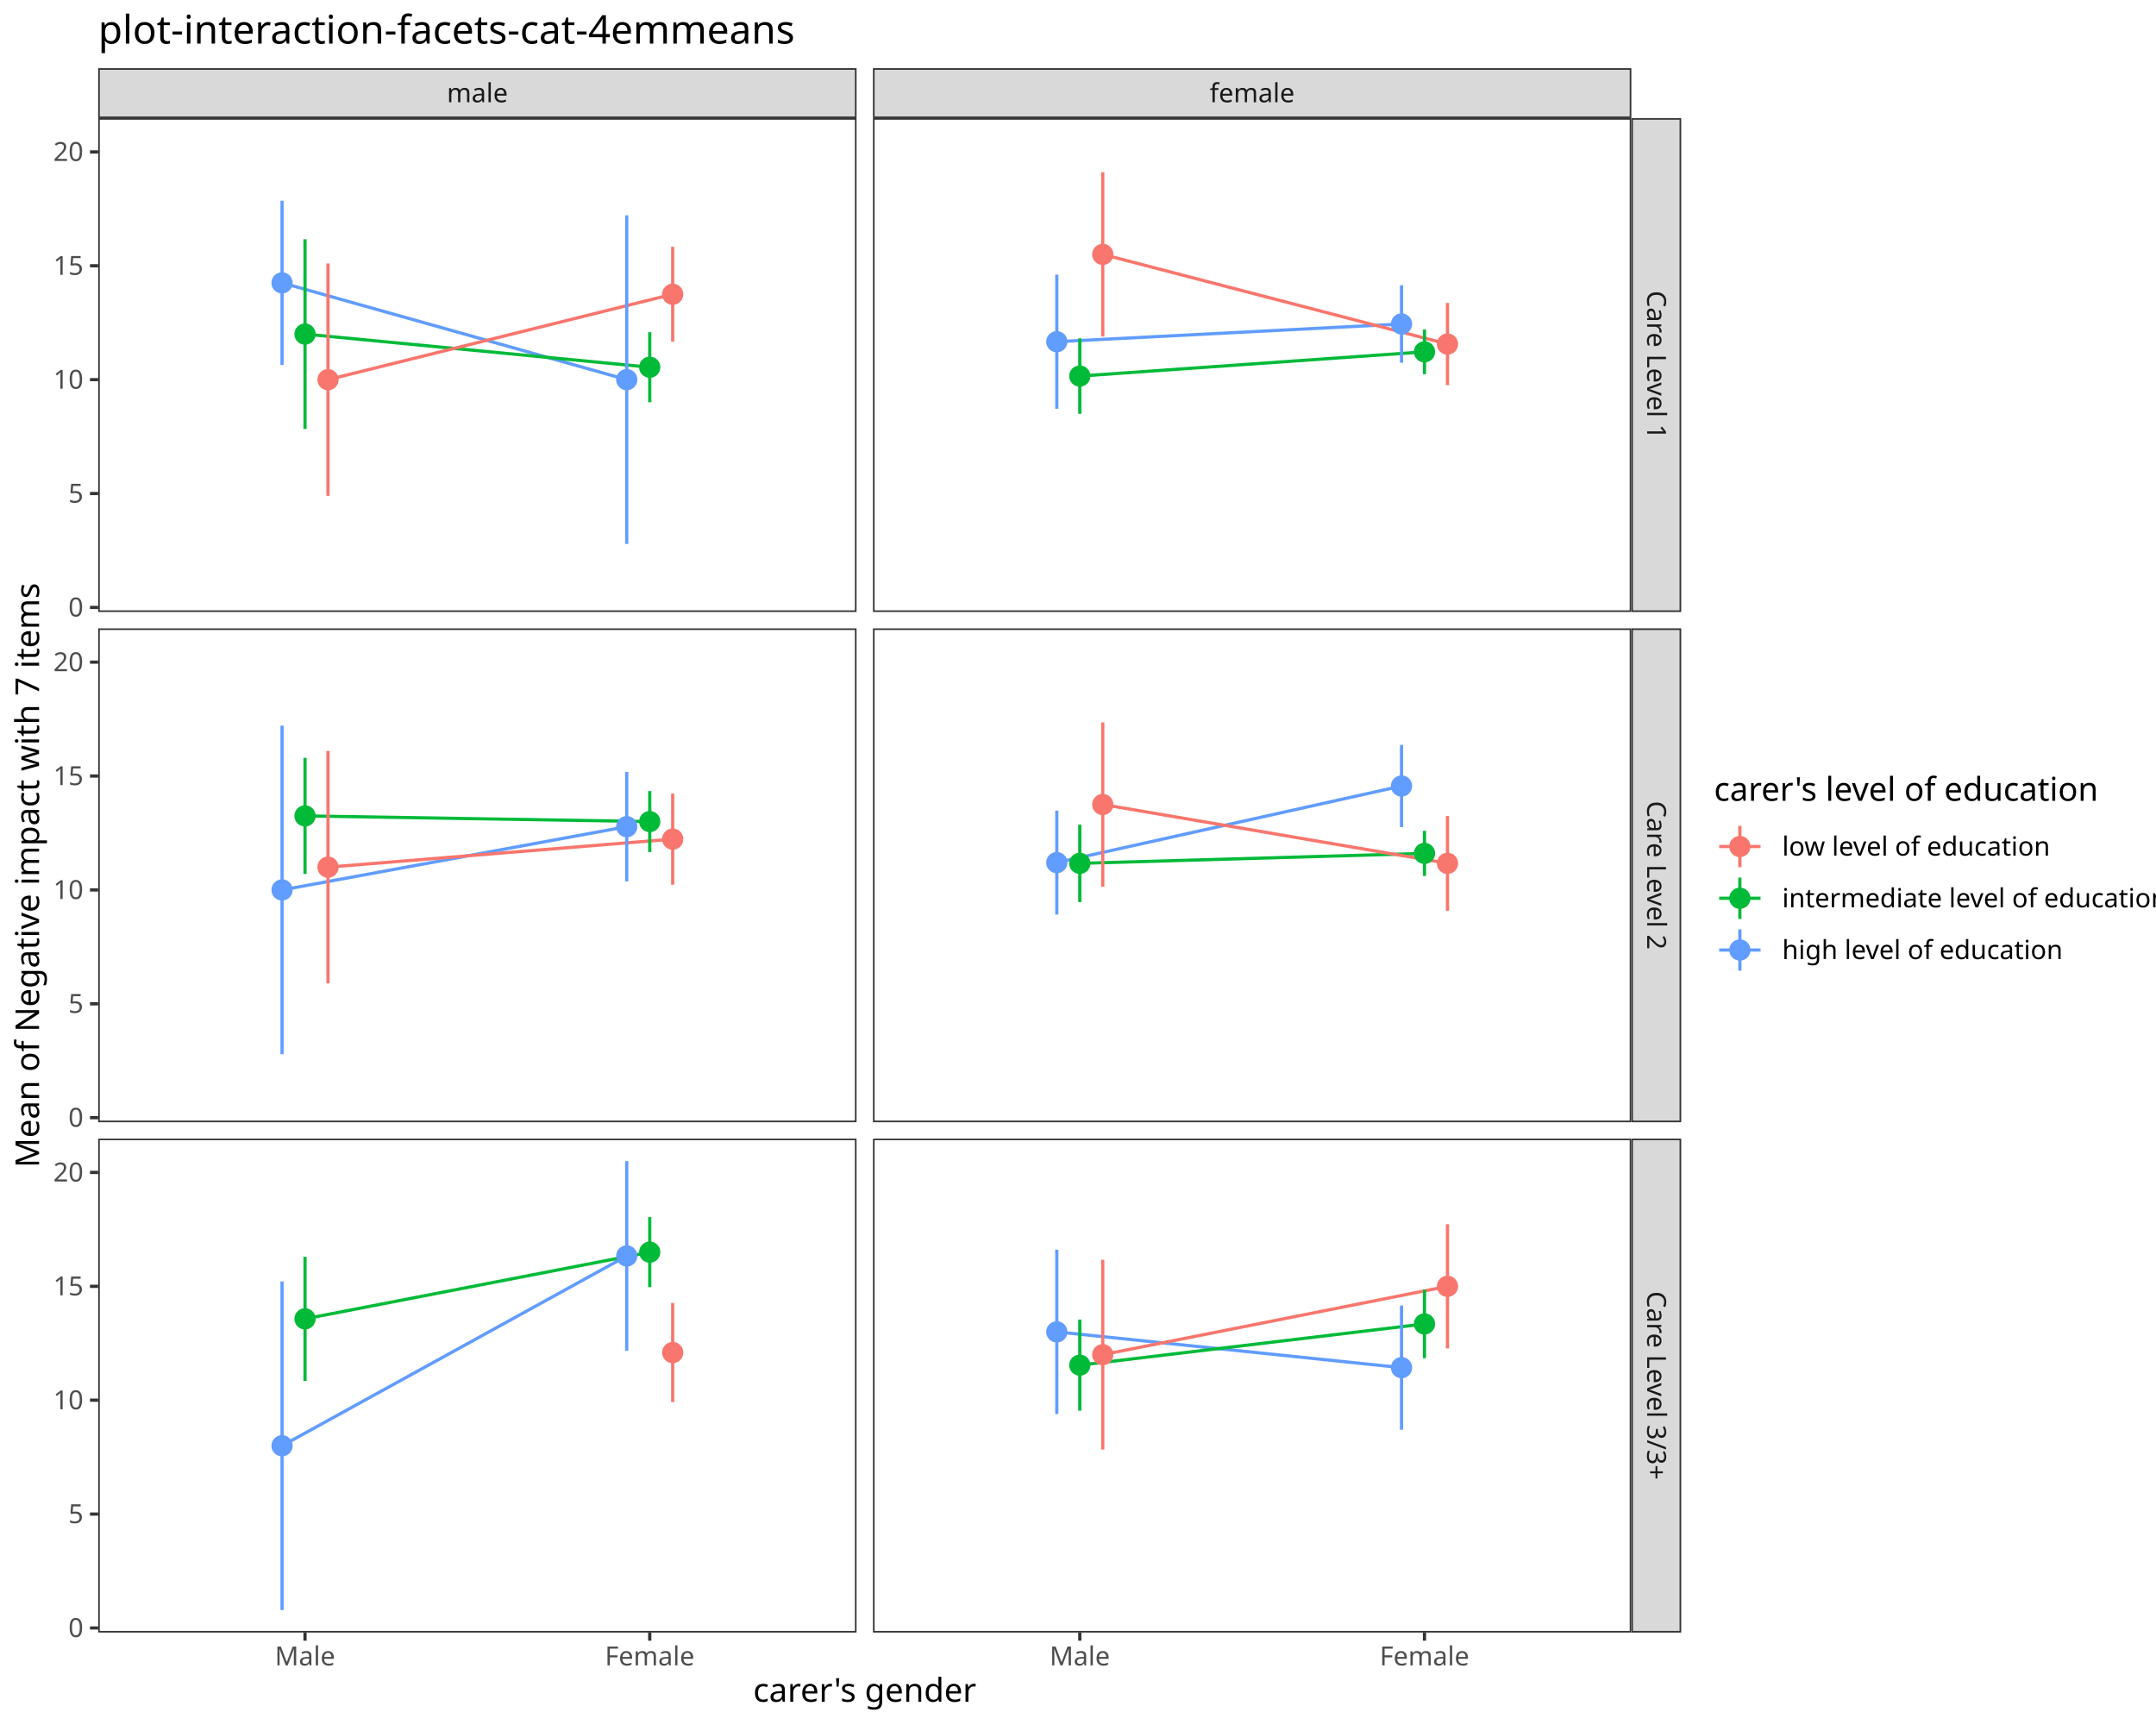
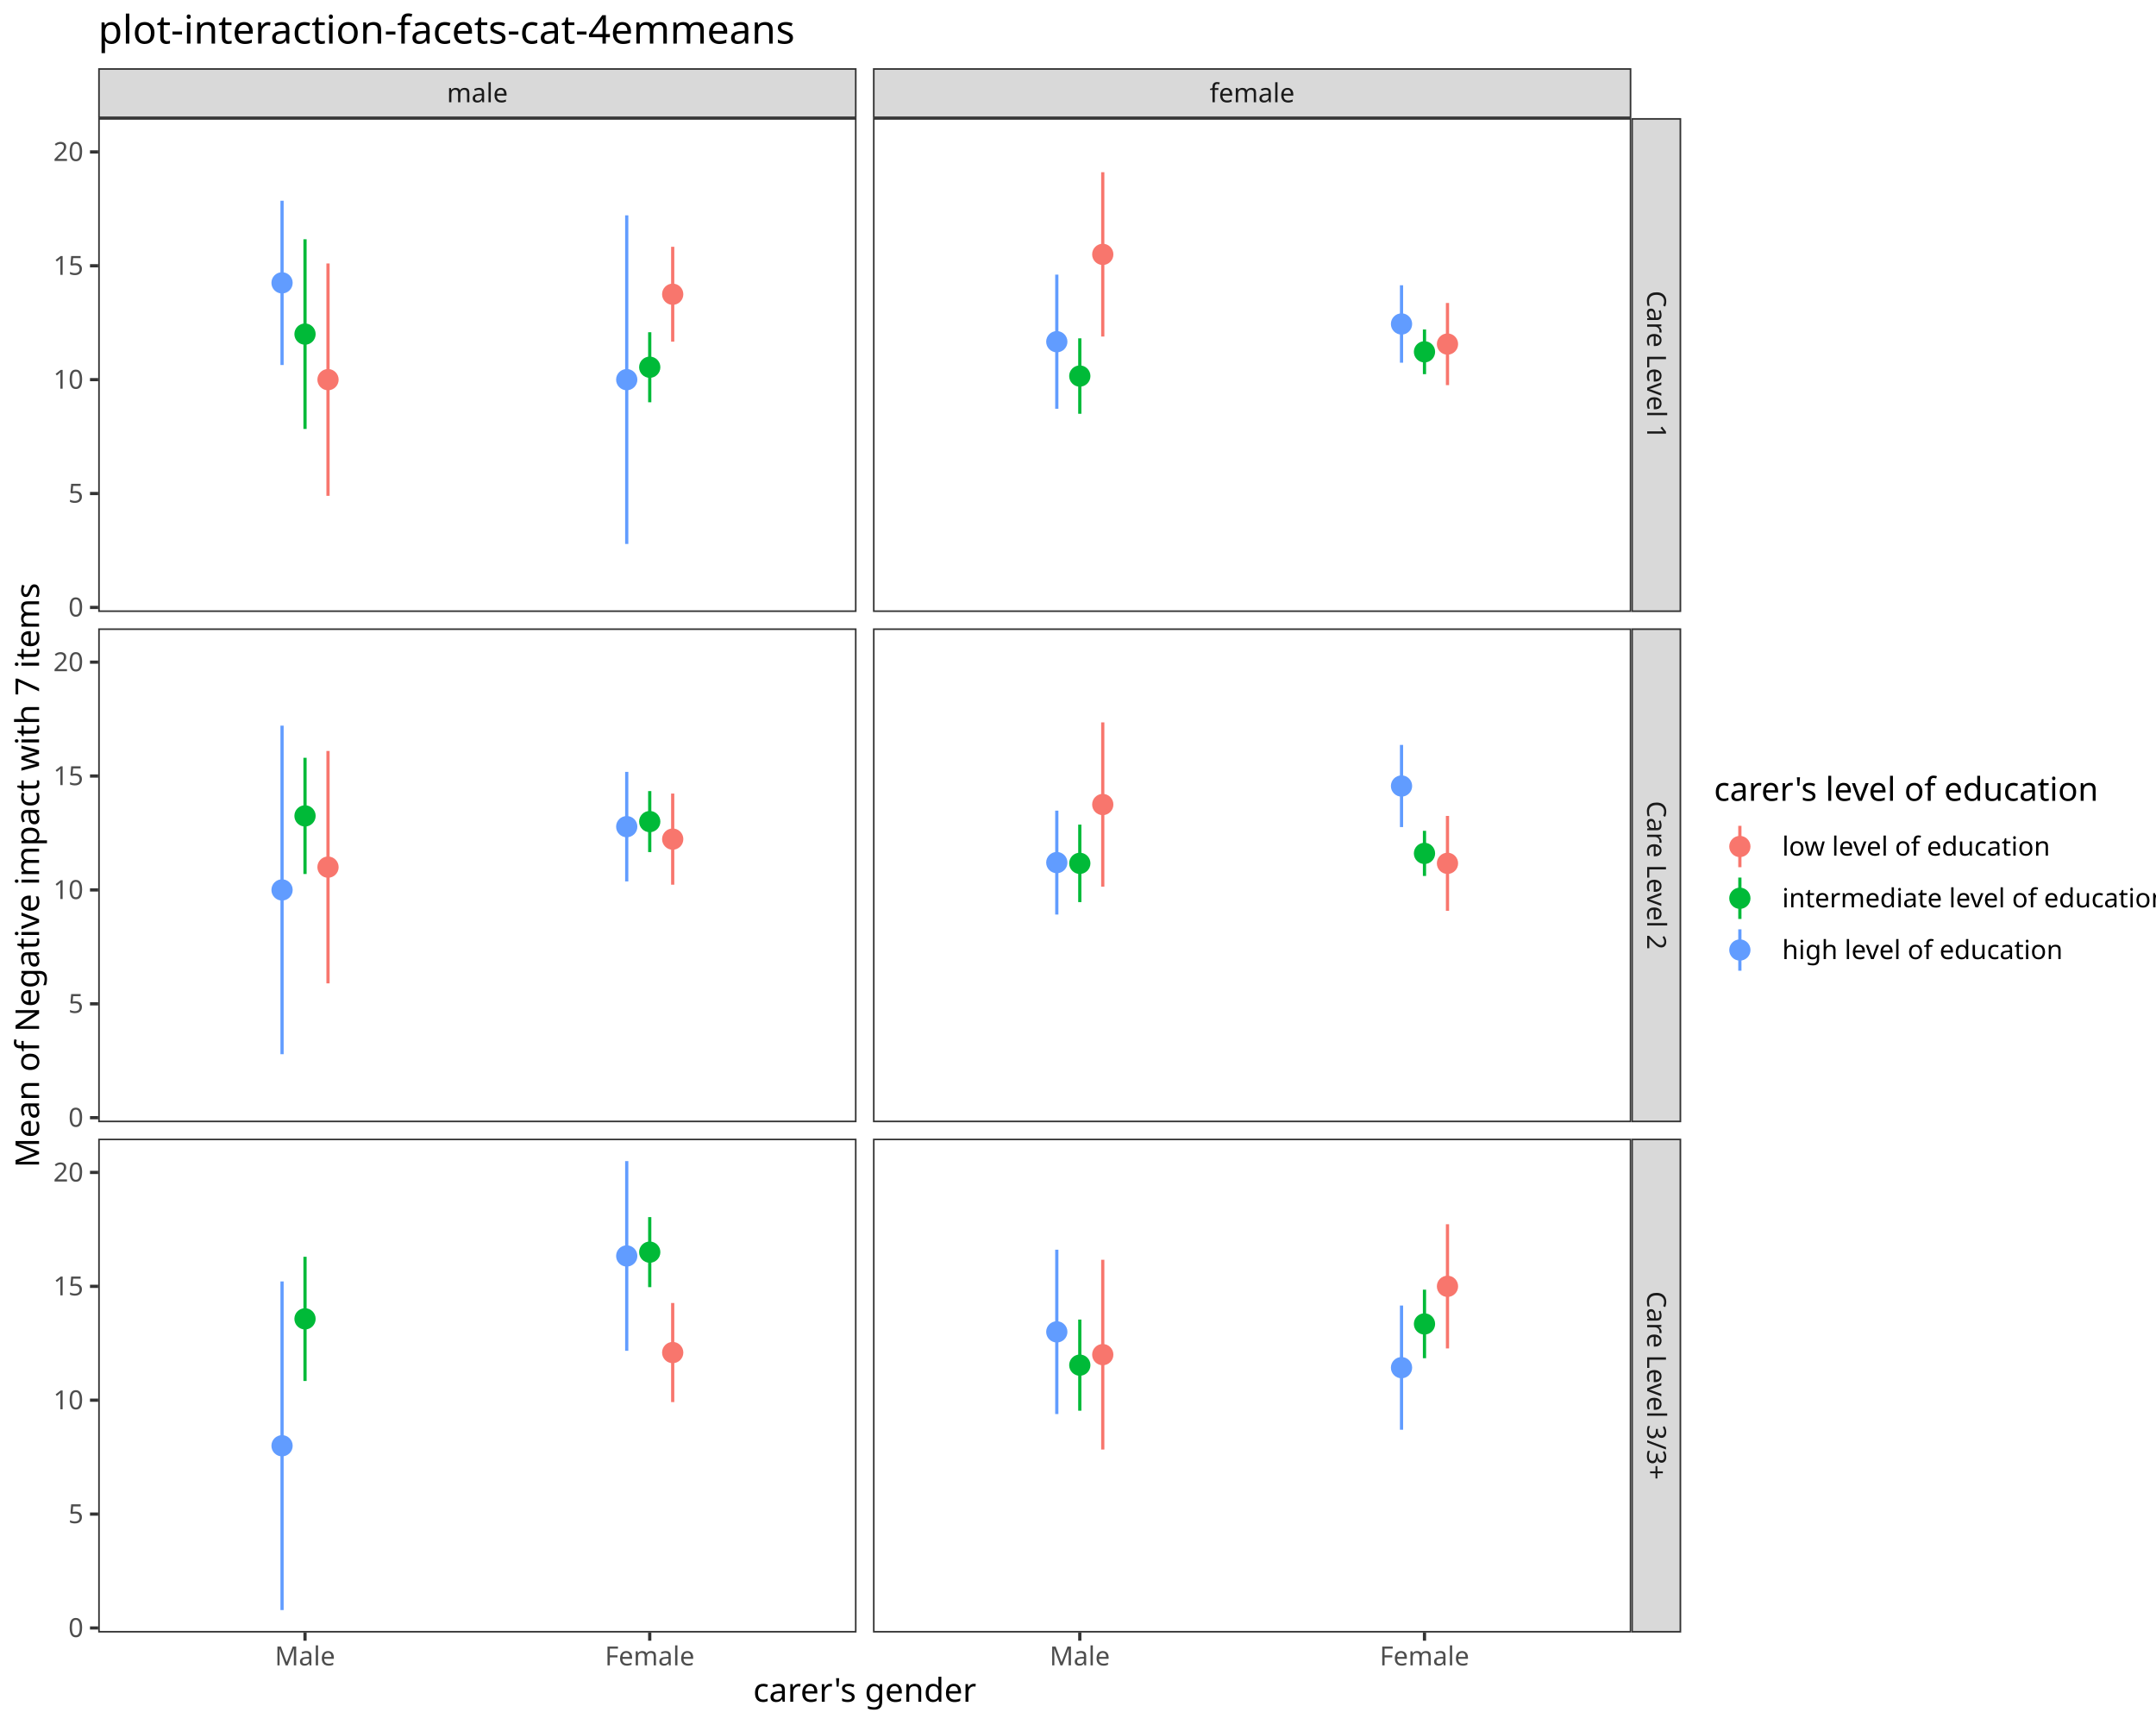
<svg xmlns="http://www.w3.org/2000/svg" class="svglite" data-engine-version="2.0" width="720.00pt" height="576.00pt" viewBox="0 0 720.00 576.00">
  <defs>
    <style type="text/css">
    .svglite line, .svglite polyline, .svglite polygon, .svglite path, .svglite rect, .svglite circle {
      fill: none;
      stroke: #000000;
      stroke-linecap: round;
      stroke-linejoin: round;
      stroke-miterlimit: 10.00;
    }
  </style>
  </defs>
  <rect width="100%" height="100%" style="stroke: none; fill: #FFFFFF;" />
  <defs>
    <clipPath id="cpMC4wMHw3MjAuMDB8MC4wMHw1NzYuMDA=">
      <rect x="0.00" y="0.00" width="720.00" height="576.00" />
    </clipPath>
  </defs>
  <g clip-path="url(#cpMC4wMHw3MjAuMDB8MC4wMHw1NzYuMDA=)">
    <rect x="-0" y="0.00" width="720.00" height="576.00" style="stroke-width: 1.07; stroke: #FFFFFF; fill: #FFFFFF;" />
  </g>
  <defs>
    <clipPath id="cpMzIuNzl8Mjg2LjA1fDM5LjQzfDIwNC4zNA==">
      <rect x="32.79" y="39.43" width="253.25" height="164.91" />
    </clipPath>
  </defs>
  <g clip-path="url(#cpMzIuNzl8Mjg2LjA1fDM5LjQzfDIwNC4zNA==)">
    <rect x="32.79" y="39.43" width="253.25" height="164.91" style="stroke-width: 1.07; stroke: none; fill: #FFFFFF;" />
-     <polyline points="94.19,94.45 209.30,126.77 " style="stroke-width: 1.07; stroke: #619CFF; stroke-linecap: butt;" />
-     <polyline points="101.86,111.56 216.98,122.62 " style="stroke-width: 1.07; stroke: #00BA38; stroke-linecap: butt;" />
-     <polyline points="109.54,126.77 224.65,98.25 " style="stroke-width: 1.07; stroke: #F8766D; stroke-linecap: butt;" />
    <line x1="109.54" y1="165.56" x2="109.54" y2="87.98" style="stroke-width: 1.07; stroke: #F8766D; stroke-linecap: butt;" />
    <line x1="224.65" y1="114.09" x2="224.65" y2="82.41" style="stroke-width: 1.07; stroke: #F8766D; stroke-linecap: butt;" />
    <line x1="101.86" y1="143.24" x2="101.86" y2="79.89" style="stroke-width: 1.07; stroke: #00BA38; stroke-linecap: butt;" />
    <line x1="216.98" y1="134.32" x2="216.98" y2="110.93" style="stroke-width: 1.07; stroke: #00BA38; stroke-linecap: butt;" />
    <line x1="94.19" y1="121.88" x2="94.19" y2="67.02" style="stroke-width: 1.07; stroke: #619CFF; stroke-linecap: butt;" />
    <line x1="209.30" y1="181.63" x2="209.30" y2="71.91" style="stroke-width: 1.07; stroke: #619CFF; stroke-linecap: butt;" />
    <circle cx="109.54" cy="126.77" r="2.84" style="stroke-width: 1.42; stroke: #F8766D; fill: #F8766D;" />
    <circle cx="224.65" cy="98.25" r="2.84" style="stroke-width: 1.42; stroke: #F8766D; fill: #F8766D;" />
    <circle cx="101.86" cy="111.56" r="2.84" style="stroke-width: 1.42; stroke: #00BA38; fill: #00BA38;" />
    <circle cx="216.98" cy="122.62" r="2.84" style="stroke-width: 1.42; stroke: #00BA38; fill: #00BA38;" />
    <circle cx="94.19" cy="94.45" r="2.84" style="stroke-width: 1.42; stroke: #619CFF; fill: #619CFF;" />
    <circle cx="209.30" cy="126.77" r="2.84" style="stroke-width: 1.42; stroke: #619CFF; fill: #619CFF;" />
    <rect x="32.79" y="39.43" width="253.25" height="164.91" style="stroke-width: 1.07; stroke: #333333;" />
  </g>
  <g clip-path="url(#cpMC4wMHw3MjAuMDB8MC4wMHw1NzYuMDA=)">
</g>
  <defs>
    <clipPath id="cpMzIuNzl8Mjg2LjA1fDIwOS44MnwzNzQuNzM=">
      <rect x="32.79" y="209.82" width="253.25" height="164.91" />
    </clipPath>
  </defs>
  <g clip-path="url(#cpMzIuNzl8Mjg2LjA1fDIwOS44MnwzNzQuNzM=)">
    <rect x="32.79" y="209.82" width="253.25" height="164.91" style="stroke-width: 1.07; stroke: none; fill: #FFFFFF;" />
-     <polyline points="94.19,297.16 209.30,276.03 " style="stroke-width: 1.07; stroke: #619CFF; stroke-linecap: butt;" />
-     <polyline points="101.86,272.44 216.98,274.34 " style="stroke-width: 1.07; stroke: #00BA38; stroke-linecap: butt;" />
-     <polyline points="109.54,289.55 224.65,280.19 " style="stroke-width: 1.07; stroke: #F8766D; stroke-linecap: butt;" />
    <line x1="109.54" y1="328.35" x2="109.54" y2="250.76" style="stroke-width: 1.07; stroke: #F8766D; stroke-linecap: butt;" />
    <line x1="224.65" y1="295.41" x2="224.65" y2="264.98" style="stroke-width: 1.07; stroke: #F8766D; stroke-linecap: butt;" />
    <line x1="101.86" y1="291.84" x2="101.86" y2="253.04" style="stroke-width: 1.07; stroke: #00BA38; stroke-linecap: butt;" />
    <line x1="216.98" y1="284.53" x2="216.98" y2="264.15" style="stroke-width: 1.07; stroke: #00BA38; stroke-linecap: butt;" />
    <line x1="94.19" y1="352.02" x2="94.19" y2="242.30" style="stroke-width: 1.07; stroke: #619CFF; stroke-linecap: butt;" />
    <line x1="209.30" y1="294.32" x2="209.30" y2="257.74" style="stroke-width: 1.07; stroke: #619CFF; stroke-linecap: butt;" />
    <circle cx="109.54" cy="289.55" r="2.84" style="stroke-width: 1.42; stroke: #F8766D; fill: #F8766D;" />
    <circle cx="224.65" cy="280.19" r="2.84" style="stroke-width: 1.42; stroke: #F8766D; fill: #F8766D;" />
    <circle cx="101.86" cy="272.44" r="2.84" style="stroke-width: 1.42; stroke: #00BA38; fill: #00BA38;" />
    <circle cx="216.98" cy="274.34" r="2.84" style="stroke-width: 1.42; stroke: #00BA38; fill: #00BA38;" />
    <circle cx="94.19" cy="297.16" r="2.84" style="stroke-width: 1.42; stroke: #619CFF; fill: #619CFF;" />
    <circle cx="209.30" cy="276.03" r="2.84" style="stroke-width: 1.42; stroke: #619CFF; fill: #619CFF;" />
    <rect x="32.79" y="209.82" width="253.25" height="164.91" style="stroke-width: 1.07; stroke: #333333;" />
  </g>
  <g clip-path="url(#cpMC4wMHw3MjAuMDB8MC4wMHw1NzYuMDA=)">
</g>
  <defs>
    <clipPath id="cpMzIuNzl8Mjg2LjA1fDM4MC4yMXw1NDUuMTE=">
      <rect x="32.79" y="380.21" width="253.25" height="164.91" />
    </clipPath>
  </defs>
  <g clip-path="url(#cpMzIuNzl8Mjg2LjA1fDM4MC4yMXw1NDUuMTE=)">
    <rect x="32.79" y="380.21" width="253.25" height="164.91" style="stroke-width: 1.07; stroke: none; fill: #FFFFFF;" />
-     <polyline points="94.19,482.76 209.30,419.38 " style="stroke-width: 1.07; stroke: #619CFF; stroke-linecap: butt;" />
-     <polyline points="101.86,440.38 216.98,418.11 " style="stroke-width: 1.07; stroke: #00BA38; stroke-linecap: butt;" />
    <line x1="224.65" y1="468.18" x2="224.65" y2="435.10" style="stroke-width: 1.07; stroke: #F8766D; stroke-linecap: butt;" />
    <line x1="101.86" y1="461.12" x2="101.86" y2="419.65" style="stroke-width: 1.07; stroke: #00BA38; stroke-linecap: butt;" />
    <line x1="216.98" y1="429.80" x2="216.98" y2="406.41" style="stroke-width: 1.07; stroke: #00BA38; stroke-linecap: butt;" />
    <line x1="94.19" y1="537.62" x2="94.19" y2="427.89" style="stroke-width: 1.07; stroke: #619CFF; stroke-linecap: butt;" />
    <line x1="209.30" y1="451.05" x2="209.30" y2="387.70" style="stroke-width: 1.07; stroke: #619CFF; stroke-linecap: butt;" />
    <circle cx="224.65" cy="451.64" r="2.84" style="stroke-width: 1.42; stroke: #F8766D; fill: #F8766D;" />
    <circle cx="101.86" cy="440.38" r="2.84" style="stroke-width: 1.42; stroke: #00BA38; fill: #00BA38;" />
    <circle cx="216.98" cy="418.11" r="2.84" style="stroke-width: 1.42; stroke: #00BA38; fill: #00BA38;" />
    <circle cx="94.19" cy="482.76" r="2.84" style="stroke-width: 1.42; stroke: #619CFF; fill: #619CFF;" />
    <circle cx="209.30" cy="419.38" r="2.84" style="stroke-width: 1.42; stroke: #619CFF; fill: #619CFF;" />
    <rect x="32.79" y="380.21" width="253.25" height="164.91" style="stroke-width: 1.07; stroke: #333333;" />
  </g>
  <g clip-path="url(#cpMC4wMHw3MjAuMDB8MC4wMHw1NzYuMDA=)">
</g>
  <defs>
    <clipPath id="cpMjkxLjUzfDU0NC43OHwzOS40M3wyMDQuMzQ=">
      <rect x="291.53" y="39.43" width="253.25" height="164.91" />
    </clipPath>
  </defs>
  <g clip-path="url(#cpMjkxLjUzfDU0NC43OHwzOS40M3wyMDQuMzQ=)">
    <rect x="291.53" y="39.43" width="253.25" height="164.91" style="stroke-width: 1.07; stroke: none; fill: #FFFFFF;" />
-     <polyline points="352.92,114.10 468.04,108.18 " style="stroke-width: 1.07; stroke: #619CFF; stroke-linecap: butt;" />
-     <polyline points="360.60,125.57 475.71,117.48 " style="stroke-width: 1.07; stroke: #00BA38; stroke-linecap: butt;" />
-     <polyline points="368.27,84.94 483.39,114.89 " style="stroke-width: 1.07; stroke: #F8766D; stroke-linecap: butt;" />
    <line x1="368.27" y1="112.37" x2="368.27" y2="57.51" style="stroke-width: 1.07; stroke: #F8766D; stroke-linecap: butt;" />
    <line x1="483.39" y1="128.60" x2="483.39" y2="101.17" style="stroke-width: 1.07; stroke: #F8766D; stroke-linecap: butt;" />
    <line x1="360.60" y1="138.16" x2="360.60" y2="112.98" style="stroke-width: 1.07; stroke: #00BA38; stroke-linecap: butt;" />
    <line x1="475.71" y1="124.94" x2="475.71" y2="110.01" style="stroke-width: 1.07; stroke: #00BA38; stroke-linecap: butt;" />
    <line x1="352.92" y1="136.49" x2="352.92" y2="91.70" style="stroke-width: 1.07; stroke: #619CFF; stroke-linecap: butt;" />
    <line x1="468.04" y1="121.11" x2="468.04" y2="95.25" style="stroke-width: 1.07; stroke: #619CFF; stroke-linecap: butt;" />
    <circle cx="368.27" cy="84.94" r="2.84" style="stroke-width: 1.42; stroke: #F8766D; fill: #F8766D;" />
    <circle cx="483.39" cy="114.89" r="2.84" style="stroke-width: 1.42; stroke: #F8766D; fill: #F8766D;" />
    <circle cx="360.60" cy="125.57" r="2.84" style="stroke-width: 1.42; stroke: #00BA38; fill: #00BA38;" />
    <circle cx="475.71" cy="117.48" r="2.84" style="stroke-width: 1.42; stroke: #00BA38; fill: #00BA38;" />
    <circle cx="352.92" cy="114.10" r="2.84" style="stroke-width: 1.42; stroke: #619CFF; fill: #619CFF;" />
    <circle cx="468.04" cy="108.18" r="2.84" style="stroke-width: 1.42; stroke: #619CFF; fill: #619CFF;" />
    <rect x="291.53" y="39.43" width="253.25" height="164.91" style="stroke-width: 1.07; stroke: #333333;" />
  </g>
  <g clip-path="url(#cpMC4wMHw3MjAuMDB8MC4wMHw1NzYuMDA=)">
</g>
  <defs>
    <clipPath id="cpMjkxLjUzfDU0NC43OHwyMDkuODJ8Mzc0Ljcz">
      <rect x="291.53" y="209.82" width="253.25" height="164.91" />
    </clipPath>
  </defs>
  <g clip-path="url(#cpMjkxLjUzfDU0NC43OHwyMDkuODJ8Mzc0Ljcz)">
    <rect x="291.53" y="209.82" width="253.25" height="164.91" style="stroke-width: 1.07; stroke: none; fill: #FFFFFF;" />
-     <polyline points="352.92,288.03 468.04,262.46 " style="stroke-width: 1.07; stroke: #619CFF; stroke-linecap: butt;" />
-     <polyline points="360.60,288.28 475.71,284.96 " style="stroke-width: 1.07; stroke: #00BA38; stroke-linecap: butt;" />
-     <polyline points="368.27,268.64 483.39,288.28 " style="stroke-width: 1.07; stroke: #F8766D; stroke-linecap: butt;" />
    <line x1="368.27" y1="296.07" x2="368.27" y2="241.21" style="stroke-width: 1.07; stroke: #F8766D; stroke-linecap: butt;" />
    <line x1="483.39" y1="304.12" x2="483.39" y2="272.45" style="stroke-width: 1.07; stroke: #F8766D; stroke-linecap: butt;" />
    <line x1="360.60" y1="301.22" x2="360.60" y2="275.35" style="stroke-width: 1.07; stroke: #00BA38; stroke-linecap: butt;" />
    <line x1="475.71" y1="292.50" x2="475.71" y2="277.42" style="stroke-width: 1.07; stroke: #00BA38; stroke-linecap: butt;" />
    <line x1="352.92" y1="305.38" x2="352.92" y2="270.68" style="stroke-width: 1.07; stroke: #619CFF; stroke-linecap: butt;" />
    <line x1="468.04" y1="276.17" x2="468.04" y2="248.74" style="stroke-width: 1.07; stroke: #619CFF; stroke-linecap: butt;" />
    <circle cx="368.27" cy="268.64" r="2.84" style="stroke-width: 1.42; stroke: #F8766D; fill: #F8766D;" />
    <circle cx="483.39" cy="288.28" r="2.84" style="stroke-width: 1.42; stroke: #F8766D; fill: #F8766D;" />
    <circle cx="360.60" cy="288.28" r="2.84" style="stroke-width: 1.42; stroke: #00BA38; fill: #00BA38;" />
    <circle cx="475.71" cy="284.96" r="2.84" style="stroke-width: 1.42; stroke: #00BA38; fill: #00BA38;" />
    <circle cx="352.92" cy="288.03" r="2.84" style="stroke-width: 1.42; stroke: #619CFF; fill: #619CFF;" />
    <circle cx="468.04" cy="262.46" r="2.84" style="stroke-width: 1.42; stroke: #619CFF; fill: #619CFF;" />
    <rect x="291.53" y="209.82" width="253.25" height="164.91" style="stroke-width: 1.07; stroke: #333333;" />
  </g>
  <g clip-path="url(#cpMC4wMHw3MjAuMDB8MC4wMHw1NzYuMDA=)">
</g>
  <defs>
    <clipPath id="cpMjkxLjUzfDU0NC43OHwzODAuMjF8NTQ1LjEx">
      <rect x="291.53" y="380.21" width="253.25" height="164.91" />
    </clipPath>
  </defs>
  <g clip-path="url(#cpMjkxLjUzfDU0NC43OHwzODAuMjF8NTQ1LjEx)">
    <rect x="291.53" y="380.21" width="253.25" height="164.91" style="stroke-width: 1.07; stroke: none; fill: #FFFFFF;" />
-     <polyline points="352.92,444.73 468.04,456.68 " style="stroke-width: 1.07; stroke: #619CFF; stroke-linecap: butt;" />
-     <polyline points="360.60,455.84 475.71,442.08 " style="stroke-width: 1.07; stroke: #00BA38; stroke-linecap: butt;" />
-     <polyline points="368.27,452.33 483.39,429.52 " style="stroke-width: 1.07; stroke: #F8766D; stroke-linecap: butt;" />
    <line x1="368.27" y1="484.01" x2="368.27" y2="420.66" style="stroke-width: 1.07; stroke: #F8766D; stroke-linecap: butt;" />
    <line x1="483.39" y1="450.25" x2="483.39" y2="408.78" style="stroke-width: 1.07; stroke: #F8766D; stroke-linecap: butt;" />
    <line x1="360.60" y1="471.06" x2="360.60" y2="440.63" style="stroke-width: 1.07; stroke: #00BA38; stroke-linecap: butt;" />
    <line x1="475.71" y1="453.52" x2="475.71" y2="430.64" style="stroke-width: 1.07; stroke: #00BA38; stroke-linecap: butt;" />
    <line x1="352.92" y1="472.16" x2="352.92" y2="417.30" style="stroke-width: 1.07; stroke: #619CFF; stroke-linecap: butt;" />
    <line x1="468.04" y1="477.41" x2="468.04" y2="435.94" style="stroke-width: 1.07; stroke: #619CFF; stroke-linecap: butt;" />
    <circle cx="368.27" cy="452.33" r="2.84" style="stroke-width: 1.42; stroke: #F8766D; fill: #F8766D;" />
    <circle cx="483.39" cy="429.52" r="2.84" style="stroke-width: 1.42; stroke: #F8766D; fill: #F8766D;" />
    <circle cx="360.60" cy="455.84" r="2.84" style="stroke-width: 1.42; stroke: #00BA38; fill: #00BA38;" />
    <circle cx="475.71" cy="442.08" r="2.84" style="stroke-width: 1.42; stroke: #00BA38; fill: #00BA38;" />
    <circle cx="352.92" cy="444.73" r="2.84" style="stroke-width: 1.42; stroke: #619CFF; fill: #619CFF;" />
    <circle cx="468.04" cy="456.68" r="2.84" style="stroke-width: 1.42; stroke: #619CFF; fill: #619CFF;" />
    <rect x="291.53" y="380.21" width="253.25" height="164.91" style="stroke-width: 1.07; stroke: #333333;" />
  </g>
  <g clip-path="url(#cpMC4wMHw3MjAuMDB8MC4wMHw1NzYuMDA=)">
</g>
  <defs>
    <clipPath id="cpMzIuNzl8Mjg2LjA1fDIyLjc4fDM5LjQz">
      <rect x="32.79" y="22.78" width="253.25" height="16.65" />
    </clipPath>
  </defs>
  <g clip-path="url(#cpMzIuNzl8Mjg2LjA1fDIyLjc4fDM5LjQz)">
    <rect x="32.79" y="22.78" width="253.25" height="16.65" style="stroke-width: 1.07; stroke: #333333; fill: #D9D9D9;" />
    <text x="159.42" y="34.14" text-anchor="middle" style="font-size: 8.80px; fill: #1A1A1A; font-family: sans;" textLength="19.08px" lengthAdjust="spacingAndGlyphs">male</text>
  </g>
  <g clip-path="url(#cpMC4wMHw3MjAuMDB8MC4wMHw1NzYuMDA=)">
</g>
  <defs>
    <clipPath id="cpMjkxLjUzfDU0NC43OHwyMi43OHwzOS40Mw==">
      <rect x="291.53" y="22.78" width="253.25" height="16.65" />
    </clipPath>
  </defs>
  <g clip-path="url(#cpMjkxLjUzfDU0NC43OHwyMi43OHwzOS40Mw==)">
    <rect x="291.53" y="22.78" width="253.25" height="16.65" style="stroke-width: 1.07; stroke: #333333; fill: #D9D9D9;" />
    <text x="418.15" y="34.14" text-anchor="middle" style="font-size: 8.80px; fill: #1A1A1A; font-family: sans;" textLength="26.42px" lengthAdjust="spacingAndGlyphs">female</text>
  </g>
  <g clip-path="url(#cpMC4wMHw3MjAuMDB8MC4wMHw1NzYuMDA=)">
</g>
  <defs>
    <clipPath id="cpNTQ0Ljc4fDU2MS40M3wzOS40M3wyMDQuMzQ=">
      <rect x="544.78" y="39.43" width="16.65" height="164.91" />
    </clipPath>
  </defs>
  <g clip-path="url(#cpNTQ0Ljc4fDU2MS40M3wzOS40M3wyMDQuMzQ=)">
    <rect x="544.78" y="39.43" width="16.65" height="164.91" style="stroke-width: 1.07; stroke: #333333; fill: #D9D9D9;" />
    <text transform="translate(550.08,121.89) rotate(90)" text-anchor="middle" style="font-size: 8.80px; fill: #1A1A1A; font-family: sans;" textLength="49.90px" lengthAdjust="spacingAndGlyphs">Care Level 1</text>
  </g>
  <g clip-path="url(#cpMC4wMHw3MjAuMDB8MC4wMHw1NzYuMDA=)">
</g>
  <defs>
    <clipPath id="cpNTQ0Ljc4fDU2MS40M3wyMDkuODJ8Mzc0Ljcz">
      <rect x="544.78" y="209.82" width="16.65" height="164.91" />
    </clipPath>
  </defs>
  <g clip-path="url(#cpNTQ0Ljc4fDU2MS40M3wyMDkuODJ8Mzc0Ljcz)">
    <rect x="544.78" y="209.82" width="16.65" height="164.91" style="stroke-width: 1.07; stroke: #333333; fill: #D9D9D9;" />
    <text transform="translate(550.08,292.27) rotate(90)" text-anchor="middle" style="font-size: 8.80px; fill: #1A1A1A; font-family: sans;" textLength="49.90px" lengthAdjust="spacingAndGlyphs">Care Level 2</text>
  </g>
  <g clip-path="url(#cpMC4wMHw3MjAuMDB8MC4wMHw1NzYuMDA=)">
</g>
  <defs>
    <clipPath id="cpNTQ0Ljc4fDU2MS40M3wzODAuMjF8NTQ1LjEx">
      <rect x="544.78" y="380.21" width="16.65" height="164.91" />
    </clipPath>
  </defs>
  <g clip-path="url(#cpNTQ0Ljc4fDU2MS40M3wzODAuMjF8NTQ1LjEx)">
    <rect x="544.78" y="380.21" width="16.65" height="164.91" style="stroke-width: 1.07; stroke: #333333; fill: #D9D9D9;" />
    <text transform="translate(550.08,462.66) rotate(90)" text-anchor="middle" style="font-size: 8.80px; fill: #1A1A1A; font-family: sans;" textLength="62.38px" lengthAdjust="spacingAndGlyphs">Care Level 3/3+</text>
  </g>
  <g clip-path="url(#cpMC4wMHw3MjAuMDB8MC4wMHw1NzYuMDA=)">
    <polyline points="101.86,547.85 101.86,545.11 " style="stroke-width: 1.07; stroke: #333333; stroke-linecap: butt;" />
    <polyline points="216.98,547.85 216.98,545.11 " style="stroke-width: 1.07; stroke: #333333; stroke-linecap: butt;" />
    <text x="101.86" y="556.10" text-anchor="middle" style="font-size: 8.80px; fill: #4D4D4D; font-family: sans;" textLength="19.08px" lengthAdjust="spacingAndGlyphs">Male</text>
    <text x="216.98" y="556.10" text-anchor="middle" style="font-size: 8.80px; fill: #4D4D4D; font-family: sans;" textLength="29.35px" lengthAdjust="spacingAndGlyphs">Female</text>
    <polyline points="360.60,547.85 360.60,545.11 " style="stroke-width: 1.07; stroke: #333333; stroke-linecap: butt;" />
    <polyline points="475.71,547.85 475.71,545.11 " style="stroke-width: 1.07; stroke: #333333; stroke-linecap: butt;" />
    <text x="360.60" y="556.10" text-anchor="middle" style="font-size: 8.80px; fill: #4D4D4D; font-family: sans;" textLength="19.08px" lengthAdjust="spacingAndGlyphs">Male</text>
    <text x="475.71" y="556.10" text-anchor="middle" style="font-size: 8.80px; fill: #4D4D4D; font-family: sans;" textLength="29.35px" lengthAdjust="spacingAndGlyphs">Female</text>
    <text x="27.86" y="205.85" text-anchor="end" style="font-size: 8.80px; fill: #4D4D4D; font-family: sans;" textLength="4.89px" lengthAdjust="spacingAndGlyphs">0</text>
    <text x="27.86" y="167.83" text-anchor="end" style="font-size: 8.80px; fill: #4D4D4D; font-family: sans;" textLength="4.89px" lengthAdjust="spacingAndGlyphs">5</text>
    <text x="27.86" y="129.80" text-anchor="end" style="font-size: 8.80px; fill: #4D4D4D; font-family: sans;" textLength="9.79px" lengthAdjust="spacingAndGlyphs">10</text>
    <text x="27.86" y="91.77" text-anchor="end" style="font-size: 8.80px; fill: #4D4D4D; font-family: sans;" textLength="9.79px" lengthAdjust="spacingAndGlyphs">15</text>
    <text x="27.86" y="53.75" text-anchor="end" style="font-size: 8.80px; fill: #4D4D4D; font-family: sans;" textLength="9.79px" lengthAdjust="spacingAndGlyphs">20</text>
    <polyline points="30.05,202.83 32.79,202.83 " style="stroke-width: 1.07; stroke: #333333; stroke-linecap: butt;" />
    <polyline points="30.05,164.80 32.79,164.80 " style="stroke-width: 1.07; stroke: #333333; stroke-linecap: butt;" />
    <polyline points="30.05,126.77 32.79,126.77 " style="stroke-width: 1.07; stroke: #333333; stroke-linecap: butt;" />
    <polyline points="30.05,88.74 32.79,88.74 " style="stroke-width: 1.07; stroke: #333333; stroke-linecap: butt;" />
    <polyline points="30.05,50.72 32.79,50.72 " style="stroke-width: 1.07; stroke: #333333; stroke-linecap: butt;" />
    <text x="27.86" y="376.24" text-anchor="end" style="font-size: 8.80px; fill: #4D4D4D; font-family: sans;" textLength="4.89px" lengthAdjust="spacingAndGlyphs">0</text>
    <text x="27.86" y="338.21" text-anchor="end" style="font-size: 8.80px; fill: #4D4D4D; font-family: sans;" textLength="4.89px" lengthAdjust="spacingAndGlyphs">5</text>
    <text x="27.86" y="300.19" text-anchor="end" style="font-size: 8.80px; fill: #4D4D4D; font-family: sans;" textLength="9.79px" lengthAdjust="spacingAndGlyphs">10</text>
    <text x="27.86" y="262.16" text-anchor="end" style="font-size: 8.80px; fill: #4D4D4D; font-family: sans;" textLength="9.79px" lengthAdjust="spacingAndGlyphs">15</text>
    <text x="27.86" y="224.13" text-anchor="end" style="font-size: 8.80px; fill: #4D4D4D; font-family: sans;" textLength="9.79px" lengthAdjust="spacingAndGlyphs">20</text>
    <polyline points="30.05,373.21 32.79,373.21 " style="stroke-width: 1.07; stroke: #333333; stroke-linecap: butt;" />
    <polyline points="30.05,335.19 32.79,335.19 " style="stroke-width: 1.07; stroke: #333333; stroke-linecap: butt;" />
    <polyline points="30.05,297.16 32.79,297.16 " style="stroke-width: 1.07; stroke: #333333; stroke-linecap: butt;" />
    <polyline points="30.05,259.13 32.79,259.13 " style="stroke-width: 1.07; stroke: #333333; stroke-linecap: butt;" />
    <polyline points="30.05,221.10 32.79,221.10 " style="stroke-width: 1.07; stroke: #333333; stroke-linecap: butt;" />
    <text x="27.86" y="546.63" text-anchor="end" style="font-size: 8.80px; fill: #4D4D4D; font-family: sans;" textLength="4.89px" lengthAdjust="spacingAndGlyphs">0</text>
    <text x="27.86" y="508.60" text-anchor="end" style="font-size: 8.80px; fill: #4D4D4D; font-family: sans;" textLength="4.89px" lengthAdjust="spacingAndGlyphs">5</text>
    <text x="27.86" y="470.57" text-anchor="end" style="font-size: 8.80px; fill: #4D4D4D; font-family: sans;" textLength="9.79px" lengthAdjust="spacingAndGlyphs">10</text>
    <text x="27.86" y="432.54" text-anchor="end" style="font-size: 8.80px; fill: #4D4D4D; font-family: sans;" textLength="9.79px" lengthAdjust="spacingAndGlyphs">15</text>
    <text x="27.86" y="394.52" text-anchor="end" style="font-size: 8.80px; fill: #4D4D4D; font-family: sans;" textLength="9.79px" lengthAdjust="spacingAndGlyphs">20</text>
    <polyline points="30.05,543.60 32.79,543.60 " style="stroke-width: 1.07; stroke: #333333; stroke-linecap: butt;" />
    <polyline points="30.05,505.57 32.79,505.57 " style="stroke-width: 1.07; stroke: #333333; stroke-linecap: butt;" />
    <polyline points="30.05,467.54 32.79,467.54 " style="stroke-width: 1.07; stroke: #333333; stroke-linecap: butt;" />
    <polyline points="30.05,429.52 32.79,429.52 " style="stroke-width: 1.07; stroke: #333333; stroke-linecap: butt;" />
    <polyline points="30.05,391.49 32.79,391.49 " style="stroke-width: 1.07; stroke: #333333; stroke-linecap: butt;" />
    <text x="288.79" y="568.24" text-anchor="middle" style="font-size: 11.00px; font-family: sans;" textLength="69.98px" lengthAdjust="spacingAndGlyphs">carer's gender</text>
    <text transform="translate(13.05,292.27) rotate(-90)" text-anchor="middle" style="font-size: 11.00px; font-family: sans;" textLength="182.83px" lengthAdjust="spacingAndGlyphs">Mean of Negative impact with 7 items</text>
    <rect x="572.39" y="258.69" width="142.13" height="67.17" style="stroke-width: 1.07; stroke: none; fill: #FFFFFF;" />
    <text x="572.39" y="267.40" style="font-size: 11.00px; font-family: sans;" textLength="121.35px" lengthAdjust="spacingAndGlyphs">carer's level of education</text>
    <rect x="572.39" y="274.02" width="17.28" height="17.28" style="stroke-width: 1.07; stroke: none; fill: #FFFFFF;" />
-     <line x1="574.12" y1="282.66" x2="587.94" y2="282.66" style="stroke-width: 1.07; stroke: #F8766D; stroke-linecap: butt;" />
    <line x1="581.03" y1="289.57" x2="581.03" y2="275.75" style="stroke-width: 1.07; stroke: #F8766D; stroke-linecap: butt;" />
    <circle cx="581.03" cy="282.66" r="2.84" style="stroke-width: 1.42; stroke: #F8766D; fill: #F8766D;" />
    <rect x="572.39" y="291.30" width="17.28" height="17.28" style="stroke-width: 1.07; stroke: none; fill: #FFFFFF;" />
-     <line x1="574.12" y1="299.94" x2="587.94" y2="299.94" style="stroke-width: 1.07; stroke: #00BA38; stroke-linecap: butt;" />
    <line x1="581.03" y1="306.85" x2="581.03" y2="293.03" style="stroke-width: 1.07; stroke: #00BA38; stroke-linecap: butt;" />
    <circle cx="581.03" cy="299.94" r="2.84" style="stroke-width: 1.42; stroke: #00BA38; fill: #00BA38;" />
    <rect x="572.39" y="308.58" width="17.28" height="17.28" style="stroke-width: 1.07; stroke: none; fill: #FFFFFF;" />
-     <line x1="574.12" y1="317.22" x2="587.94" y2="317.22" style="stroke-width: 1.07; stroke: #619CFF; stroke-linecap: butt;" />
    <line x1="581.03" y1="324.13" x2="581.03" y2="310.31" style="stroke-width: 1.07; stroke: #619CFF; stroke-linecap: butt;" />
    <circle cx="581.03" cy="317.22" r="2.84" style="stroke-width: 1.42; stroke: #619CFF; fill: #619CFF;" />
    <text x="595.15" y="285.69" style="font-size: 8.80px; font-family: sans;" textLength="84.15px" lengthAdjust="spacingAndGlyphs">low level of education</text>
    <text x="595.15" y="302.97" style="font-size: 8.80px; font-family: sans;" textLength="119.37px" lengthAdjust="spacingAndGlyphs">intermediate level of education</text>
    <text x="595.15" y="320.25" style="font-size: 8.80px; font-family: sans;" textLength="87.58px" lengthAdjust="spacingAndGlyphs">high level of education</text>
    <text x="32.79" y="14.56" style="font-size: 13.20px; font-family: sans;" textLength="217.93px" lengthAdjust="spacingAndGlyphs">plot-interaction-facets-cat-4emmeans</text>
  </g>
</svg>
